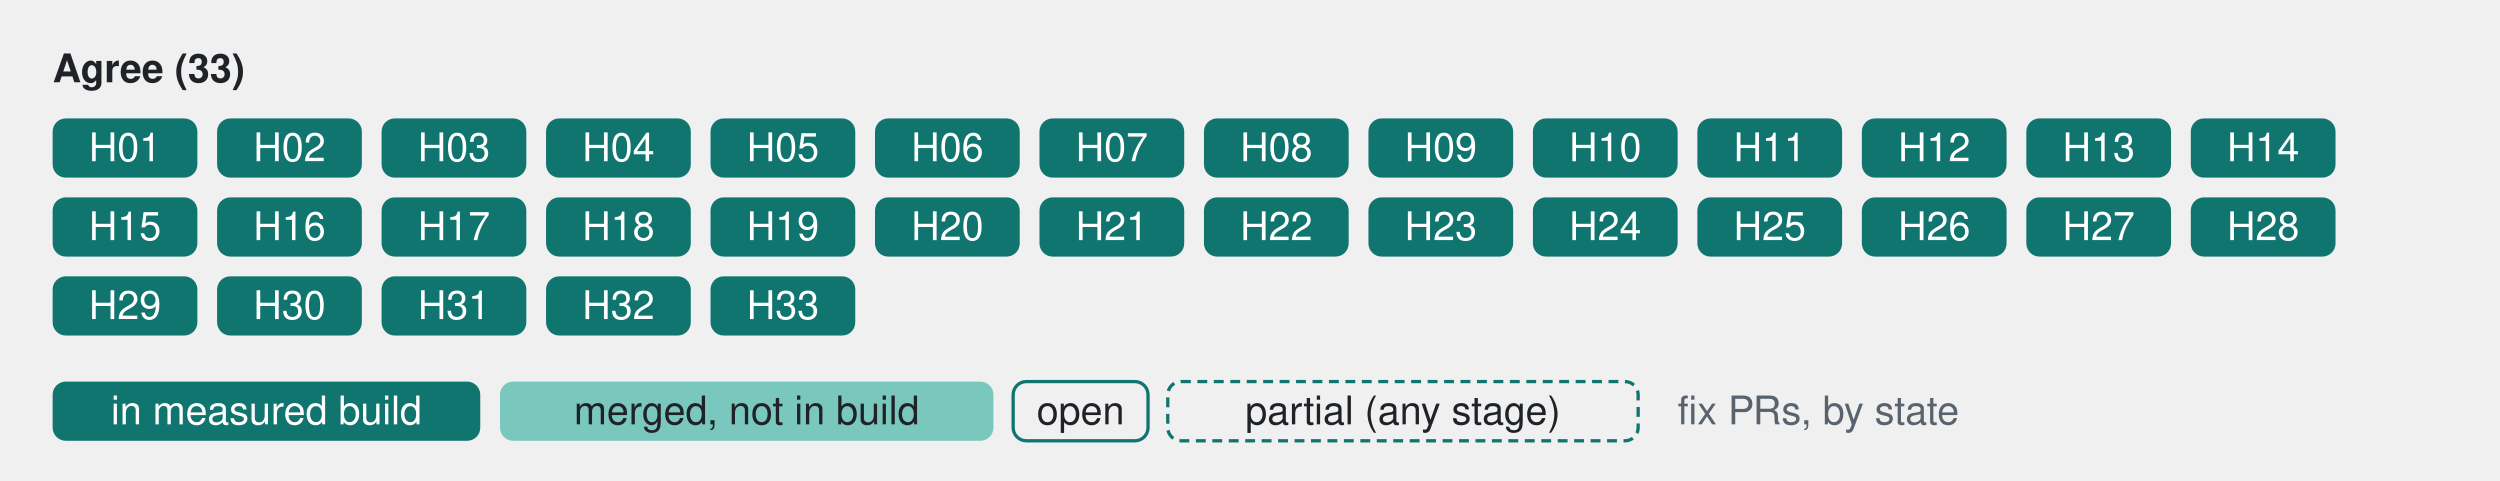
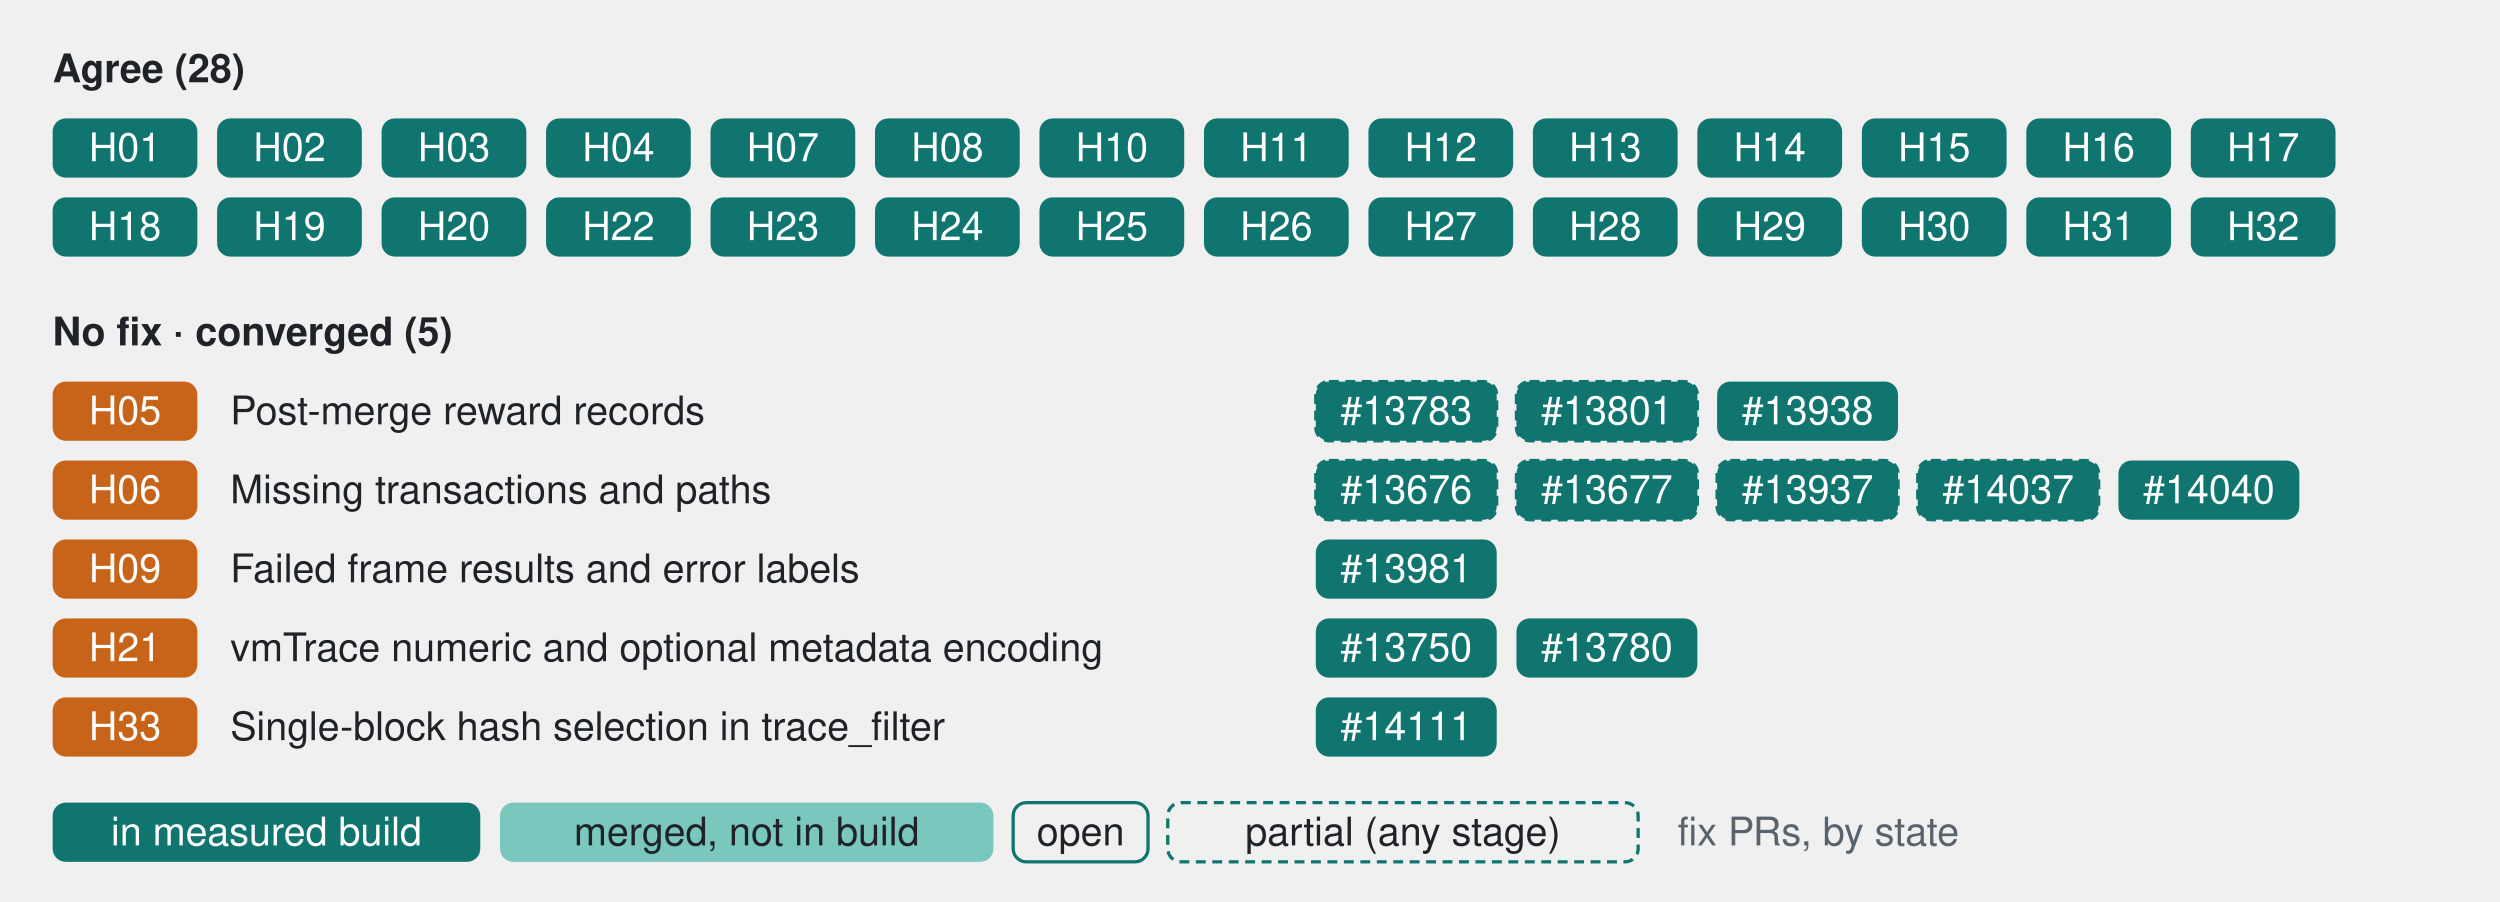
- <svg xmlns="http://www.w3.org/2000/svg" width="760" height="146" viewBox="0 0 760 146" role="img" aria-labelledby="title">
+ <svg xmlns="http://www.w3.org/2000/svg" width="760" height="274" viewBox="0 0 760 274" role="img" aria-labelledby="title">
  <style>text{font-family:-apple-system,BlinkMacSystemFont,"Segoe UI",Helvetica,Arial,sans-serif;font-size:12px}.head{font-weight:600}.partial{stroke-dasharray:3 2}.label{fill:#1f2328}.muted{fill:#59636e}.pr{fill:none;stroke:#11756f}.edge{stroke:#11756f}.b-agree{fill:#11756f}.n-agree{fill:#ffffff}.b-fix{fill:#79c7bd}.n-fix{fill:#1f2328}.b-converged{fill:#c8641a}.n-converged{fill:#ffffff}.b-review{fill:#f2b36b}.n-review{fill:#1f2328}.b-policy{fill:#8172c4}.n-policy{fill:#ffffff}.b-unmeasured{fill:#dde1e6}.n-unmeasured{fill:#1f2328}@media (prefers-color-scheme:dark){.label{fill:#e6edf3}.muted{fill:#9198a1}.pr{fill:none;stroke:#3aa59a}.edge{stroke:#3aa59a}.b-agree{fill:#3aa59a}.n-agree{fill:#0d1117}.b-fix{fill:#1a6b62}.n-fix{fill:#ffffff}.b-converged{fill:#e5843a}.n-converged{fill:#0d1117}.b-review{fill:#8f5420}.n-review{fill:#ffffff}.b-policy{fill:#9b8fe0}.n-policy{fill:#0d1117}.b-unmeasured{fill:#2d333b}.n-unmeasured{fill:#e6edf3}}</style>
-   <text class="label head" x="16" y="25">Agree (33)</text>
+   <text class="label head" x="16" y="25">Agree (28)</text>
  <rect class="b-agree" x="16" y="36" width="44" height="18" rx="4" />
  <text class="n-agree" x="38" y="49" text-anchor="middle">H01</text>
  <rect class="b-agree" x="66" y="36" width="44" height="18" rx="4" />
  <text class="n-agree" x="88" y="49" text-anchor="middle">H02</text>
  <rect class="b-agree" x="116" y="36" width="44" height="18" rx="4" />
  <text class="n-agree" x="138" y="49" text-anchor="middle">H03</text>
  <rect class="b-agree" x="166" y="36" width="44" height="18" rx="4" />
  <text class="n-agree" x="188" y="49" text-anchor="middle">H04</text>
  <rect class="b-agree" x="216" y="36" width="44" height="18" rx="4" />
-   <text class="n-agree" x="238" y="49" text-anchor="middle">H05</text>
+   <text class="n-agree" x="238" y="49" text-anchor="middle">H07</text>
  <rect class="b-agree" x="266" y="36" width="44" height="18" rx="4" />
-   <text class="n-agree" x="288" y="49" text-anchor="middle">H06</text>
+   <text class="n-agree" x="288" y="49" text-anchor="middle">H08</text>
  <rect class="b-agree" x="316" y="36" width="44" height="18" rx="4" />
-   <text class="n-agree" x="338" y="49" text-anchor="middle">H07</text>
+   <text class="n-agree" x="338" y="49" text-anchor="middle">H10</text>
  <rect class="b-agree" x="366" y="36" width="44" height="18" rx="4" />
-   <text class="n-agree" x="388" y="49" text-anchor="middle">H08</text>
+   <text class="n-agree" x="388" y="49" text-anchor="middle">H11</text>
  <rect class="b-agree" x="416" y="36" width="44" height="18" rx="4" />
-   <text class="n-agree" x="438" y="49" text-anchor="middle">H09</text>
+   <text class="n-agree" x="438" y="49" text-anchor="middle">H12</text>
  <rect class="b-agree" x="466" y="36" width="44" height="18" rx="4" />
-   <text class="n-agree" x="488" y="49" text-anchor="middle">H10</text>
+   <text class="n-agree" x="488" y="49" text-anchor="middle">H13</text>
  <rect class="b-agree" x="516" y="36" width="44" height="18" rx="4" />
-   <text class="n-agree" x="538" y="49" text-anchor="middle">H11</text>
+   <text class="n-agree" x="538" y="49" text-anchor="middle">H14</text>
  <rect class="b-agree" x="566" y="36" width="44" height="18" rx="4" />
-   <text class="n-agree" x="588" y="49" text-anchor="middle">H12</text>
+   <text class="n-agree" x="588" y="49" text-anchor="middle">H15</text>
  <rect class="b-agree" x="616" y="36" width="44" height="18" rx="4" />
-   <text class="n-agree" x="638" y="49" text-anchor="middle">H13</text>
+   <text class="n-agree" x="638" y="49" text-anchor="middle">H16</text>
  <rect class="b-agree" x="666" y="36" width="44" height="18" rx="4" />
-   <text class="n-agree" x="688" y="49" text-anchor="middle">H14</text>
+   <text class="n-agree" x="688" y="49" text-anchor="middle">H17</text>
  <rect class="b-agree" x="16" y="60" width="44" height="18" rx="4" />
-   <text class="n-agree" x="38" y="73" text-anchor="middle">H15</text>
+   <text class="n-agree" x="38" y="73" text-anchor="middle">H18</text>
  <rect class="b-agree" x="66" y="60" width="44" height="18" rx="4" />
-   <text class="n-agree" x="88" y="73" text-anchor="middle">H16</text>
+   <text class="n-agree" x="88" y="73" text-anchor="middle">H19</text>
  <rect class="b-agree" x="116" y="60" width="44" height="18" rx="4" />
-   <text class="n-agree" x="138" y="73" text-anchor="middle">H17</text>
+   <text class="n-agree" x="138" y="73" text-anchor="middle">H20</text>
  <rect class="b-agree" x="166" y="60" width="44" height="18" rx="4" />
-   <text class="n-agree" x="188" y="73" text-anchor="middle">H18</text>
+   <text class="n-agree" x="188" y="73" text-anchor="middle">H22</text>
  <rect class="b-agree" x="216" y="60" width="44" height="18" rx="4" />
-   <text class="n-agree" x="238" y="73" text-anchor="middle">H19</text>
+   <text class="n-agree" x="238" y="73" text-anchor="middle">H23</text>
  <rect class="b-agree" x="266" y="60" width="44" height="18" rx="4" />
-   <text class="n-agree" x="288" y="73" text-anchor="middle">H20</text>
+   <text class="n-agree" x="288" y="73" text-anchor="middle">H24</text>
  <rect class="b-agree" x="316" y="60" width="44" height="18" rx="4" />
-   <text class="n-agree" x="338" y="73" text-anchor="middle">H21</text>
+   <text class="n-agree" x="338" y="73" text-anchor="middle">H25</text>
  <rect class="b-agree" x="366" y="60" width="44" height="18" rx="4" />
-   <text class="n-agree" x="388" y="73" text-anchor="middle">H22</text>
+   <text class="n-agree" x="388" y="73" text-anchor="middle">H26</text>
  <rect class="b-agree" x="416" y="60" width="44" height="18" rx="4" />
-   <text class="n-agree" x="438" y="73" text-anchor="middle">H23</text>
+   <text class="n-agree" x="438" y="73" text-anchor="middle">H27</text>
  <rect class="b-agree" x="466" y="60" width="44" height="18" rx="4" />
-   <text class="n-agree" x="488" y="73" text-anchor="middle">H24</text>
+   <text class="n-agree" x="488" y="73" text-anchor="middle">H28</text>
  <rect class="b-agree" x="516" y="60" width="44" height="18" rx="4" />
-   <text class="n-agree" x="538" y="73" text-anchor="middle">H25</text>
+   <text class="n-agree" x="538" y="73" text-anchor="middle">H29</text>
  <rect class="b-agree" x="566" y="60" width="44" height="18" rx="4" />
-   <text class="n-agree" x="588" y="73" text-anchor="middle">H26</text>
+   <text class="n-agree" x="588" y="73" text-anchor="middle">H30</text>
  <rect class="b-agree" x="616" y="60" width="44" height="18" rx="4" />
-   <text class="n-agree" x="638" y="73" text-anchor="middle">H27</text>
+   <text class="n-agree" x="638" y="73" text-anchor="middle">H31</text>
  <rect class="b-agree" x="666" y="60" width="44" height="18" rx="4" />
-   <text class="n-agree" x="688" y="73" text-anchor="middle">H28</text>
-   <rect class="b-agree" x="16" y="84" width="44" height="18" rx="4" />
-   <text class="n-agree" x="38" y="97" text-anchor="middle">H29</text>
-   <rect class="b-agree" x="66" y="84" width="44" height="18" rx="4" />
-   <text class="n-agree" x="88" y="97" text-anchor="middle">H30</text>
-   <rect class="b-agree" x="116" y="84" width="44" height="18" rx="4" />
-   <text class="n-agree" x="138" y="97" text-anchor="middle">H31</text>
-   <rect class="b-agree" x="166" y="84" width="44" height="18" rx="4" />
-   <text class="n-agree" x="188" y="97" text-anchor="middle">H32</text>
-   <rect class="b-agree" x="216" y="84" width="44" height="18" rx="4" />
-   <text class="n-agree" x="238" y="97" text-anchor="middle">H33</text>
-   <rect class="b-agree" x="16" y="116" width="130" height="18" rx="4" />
-   <text class="n-agree" x="81" y="129" text-anchor="middle">in measured build</text>
-   <rect class="b-fix" x="152" y="116" width="150" height="18" rx="4" />
-   <text class="n-fix" x="227" y="129" text-anchor="middle">merged, not in build</text>
-   <rect class="pr" x="308" y="116" width="41" height="18" rx="4" />
-   <text class="label" x="328.5" y="129" text-anchor="middle">open</text>
-   <rect class="pr partial" x="355" y="116" width="143" height="18" rx="4" />
-   <text class="label" x="426.5" y="129" text-anchor="middle">partial (any stage)</text>
-   <text class="muted" x="510" y="129">fix PRs, by state</text>
+   <text class="n-agree" x="688" y="73" text-anchor="middle">H32</text>
+   <text class="label head" x="16" y="105">No fix · converged (5)</text>
+   <rect class="b-converged" x="16" y="116" width="44" height="18" rx="4" />
+   <text class="n-converged" x="38" y="129" text-anchor="middle">H05</text>
+   <text class="label" x="70" y="129">Post-merge reward records</text>
+   <rect class="b-agree edge partial" x="400" y="116" width="55" height="18" rx="4" />
+   <text class="n-agree" x="427.5" y="129" text-anchor="middle">#13783</text>
+   <rect class="b-agree edge partial" x="461" y="116" width="55" height="18" rx="4" />
+   <text class="n-agree" x="488.5" y="129" text-anchor="middle">#13801</text>
+   <rect class="b-agree" x="522" y="116" width="55" height="18" rx="4" />
+   <text class="n-agree" x="549.5" y="129" text-anchor="middle">#13938</text>
+   <rect class="b-converged" x="16" y="140" width="44" height="18" rx="4" />
+   <text class="n-converged" x="38" y="153" text-anchor="middle">H06</text>
+   <text class="label" x="70" y="153">Missing transactions and paths</text>
+   <rect class="b-agree edge partial" x="400" y="140" width="55" height="18" rx="4" />
+   <text class="n-agree" x="427.5" y="153" text-anchor="middle">#13676</text>
+   <rect class="b-agree edge partial" x="461" y="140" width="55" height="18" rx="4" />
+   <text class="n-agree" x="488.5" y="153" text-anchor="middle">#13677</text>
+   <rect class="b-agree edge partial" x="522" y="140" width="55" height="18" rx="4" />
+   <text class="n-agree" x="549.5" y="153" text-anchor="middle">#13937</text>
+   <rect class="b-agree edge partial" x="583" y="140" width="55" height="18" rx="4" />
+   <text class="n-agree" x="610.5" y="153" text-anchor="middle">#14037</text>
+   <rect class="b-agree" x="644" y="140" width="55" height="18" rx="4" />
+   <text class="n-agree" x="671.5" y="153" text-anchor="middle">#14040</text>
+   <rect class="b-converged" x="16" y="164" width="44" height="18" rx="4" />
+   <text class="n-converged" x="38" y="177" text-anchor="middle">H09</text>
+   <text class="label" x="70" y="177">Failed frame results and error labels</text>
+   <rect class="b-agree" x="400" y="164" width="55" height="18" rx="4" />
+   <text class="n-agree" x="427.5" y="177" text-anchor="middle">#13981</text>
+   <rect class="b-converged" x="16" y="188" width="44" height="18" rx="4" />
+   <text class="n-converged" x="38" y="201" text-anchor="middle">H21</text>
+   <text class="label" x="70" y="201">vmTrace numeric and optional metadata encoding</text>
+   <rect class="b-agree" x="400" y="188" width="55" height="18" rx="4" />
+   <text class="n-agree" x="427.5" y="201" text-anchor="middle">#13750</text>
+   <rect class="b-agree" x="461" y="188" width="55" height="18" rx="4" />
+   <text class="n-agree" x="488.5" y="201" text-anchor="middle">#13780</text>
+   <rect class="b-converged" x="16" y="212" width="44" height="18" rx="4" />
+   <text class="n-converged" x="38" y="225" text-anchor="middle">H33</text>
+   <text class="label" x="70" y="225">Single-block hash selection in trace_filter</text>
+   <rect class="b-agree" x="400" y="212" width="55" height="18" rx="4" />
+   <text class="n-agree" x="427.5" y="225" text-anchor="middle">#14111</text>
+   <rect class="b-agree" x="16" y="244" width="130" height="18" rx="4" />
+   <text class="n-agree" x="81" y="257" text-anchor="middle">in measured build</text>
+   <rect class="b-fix" x="152" y="244" width="150" height="18" rx="4" />
+   <text class="n-fix" x="227" y="257" text-anchor="middle">merged, not in build</text>
+   <rect class="pr" x="308" y="244" width="41" height="18" rx="4" />
+   <text class="label" x="328.5" y="257" text-anchor="middle">open</text>
+   <rect class="pr partial" x="355" y="244" width="143" height="18" rx="4" />
+   <text class="label" x="426.5" y="257" text-anchor="middle">partial (any stage)</text>
+   <text class="muted" x="510" y="257">fix PRs, by state</text>
</svg>
